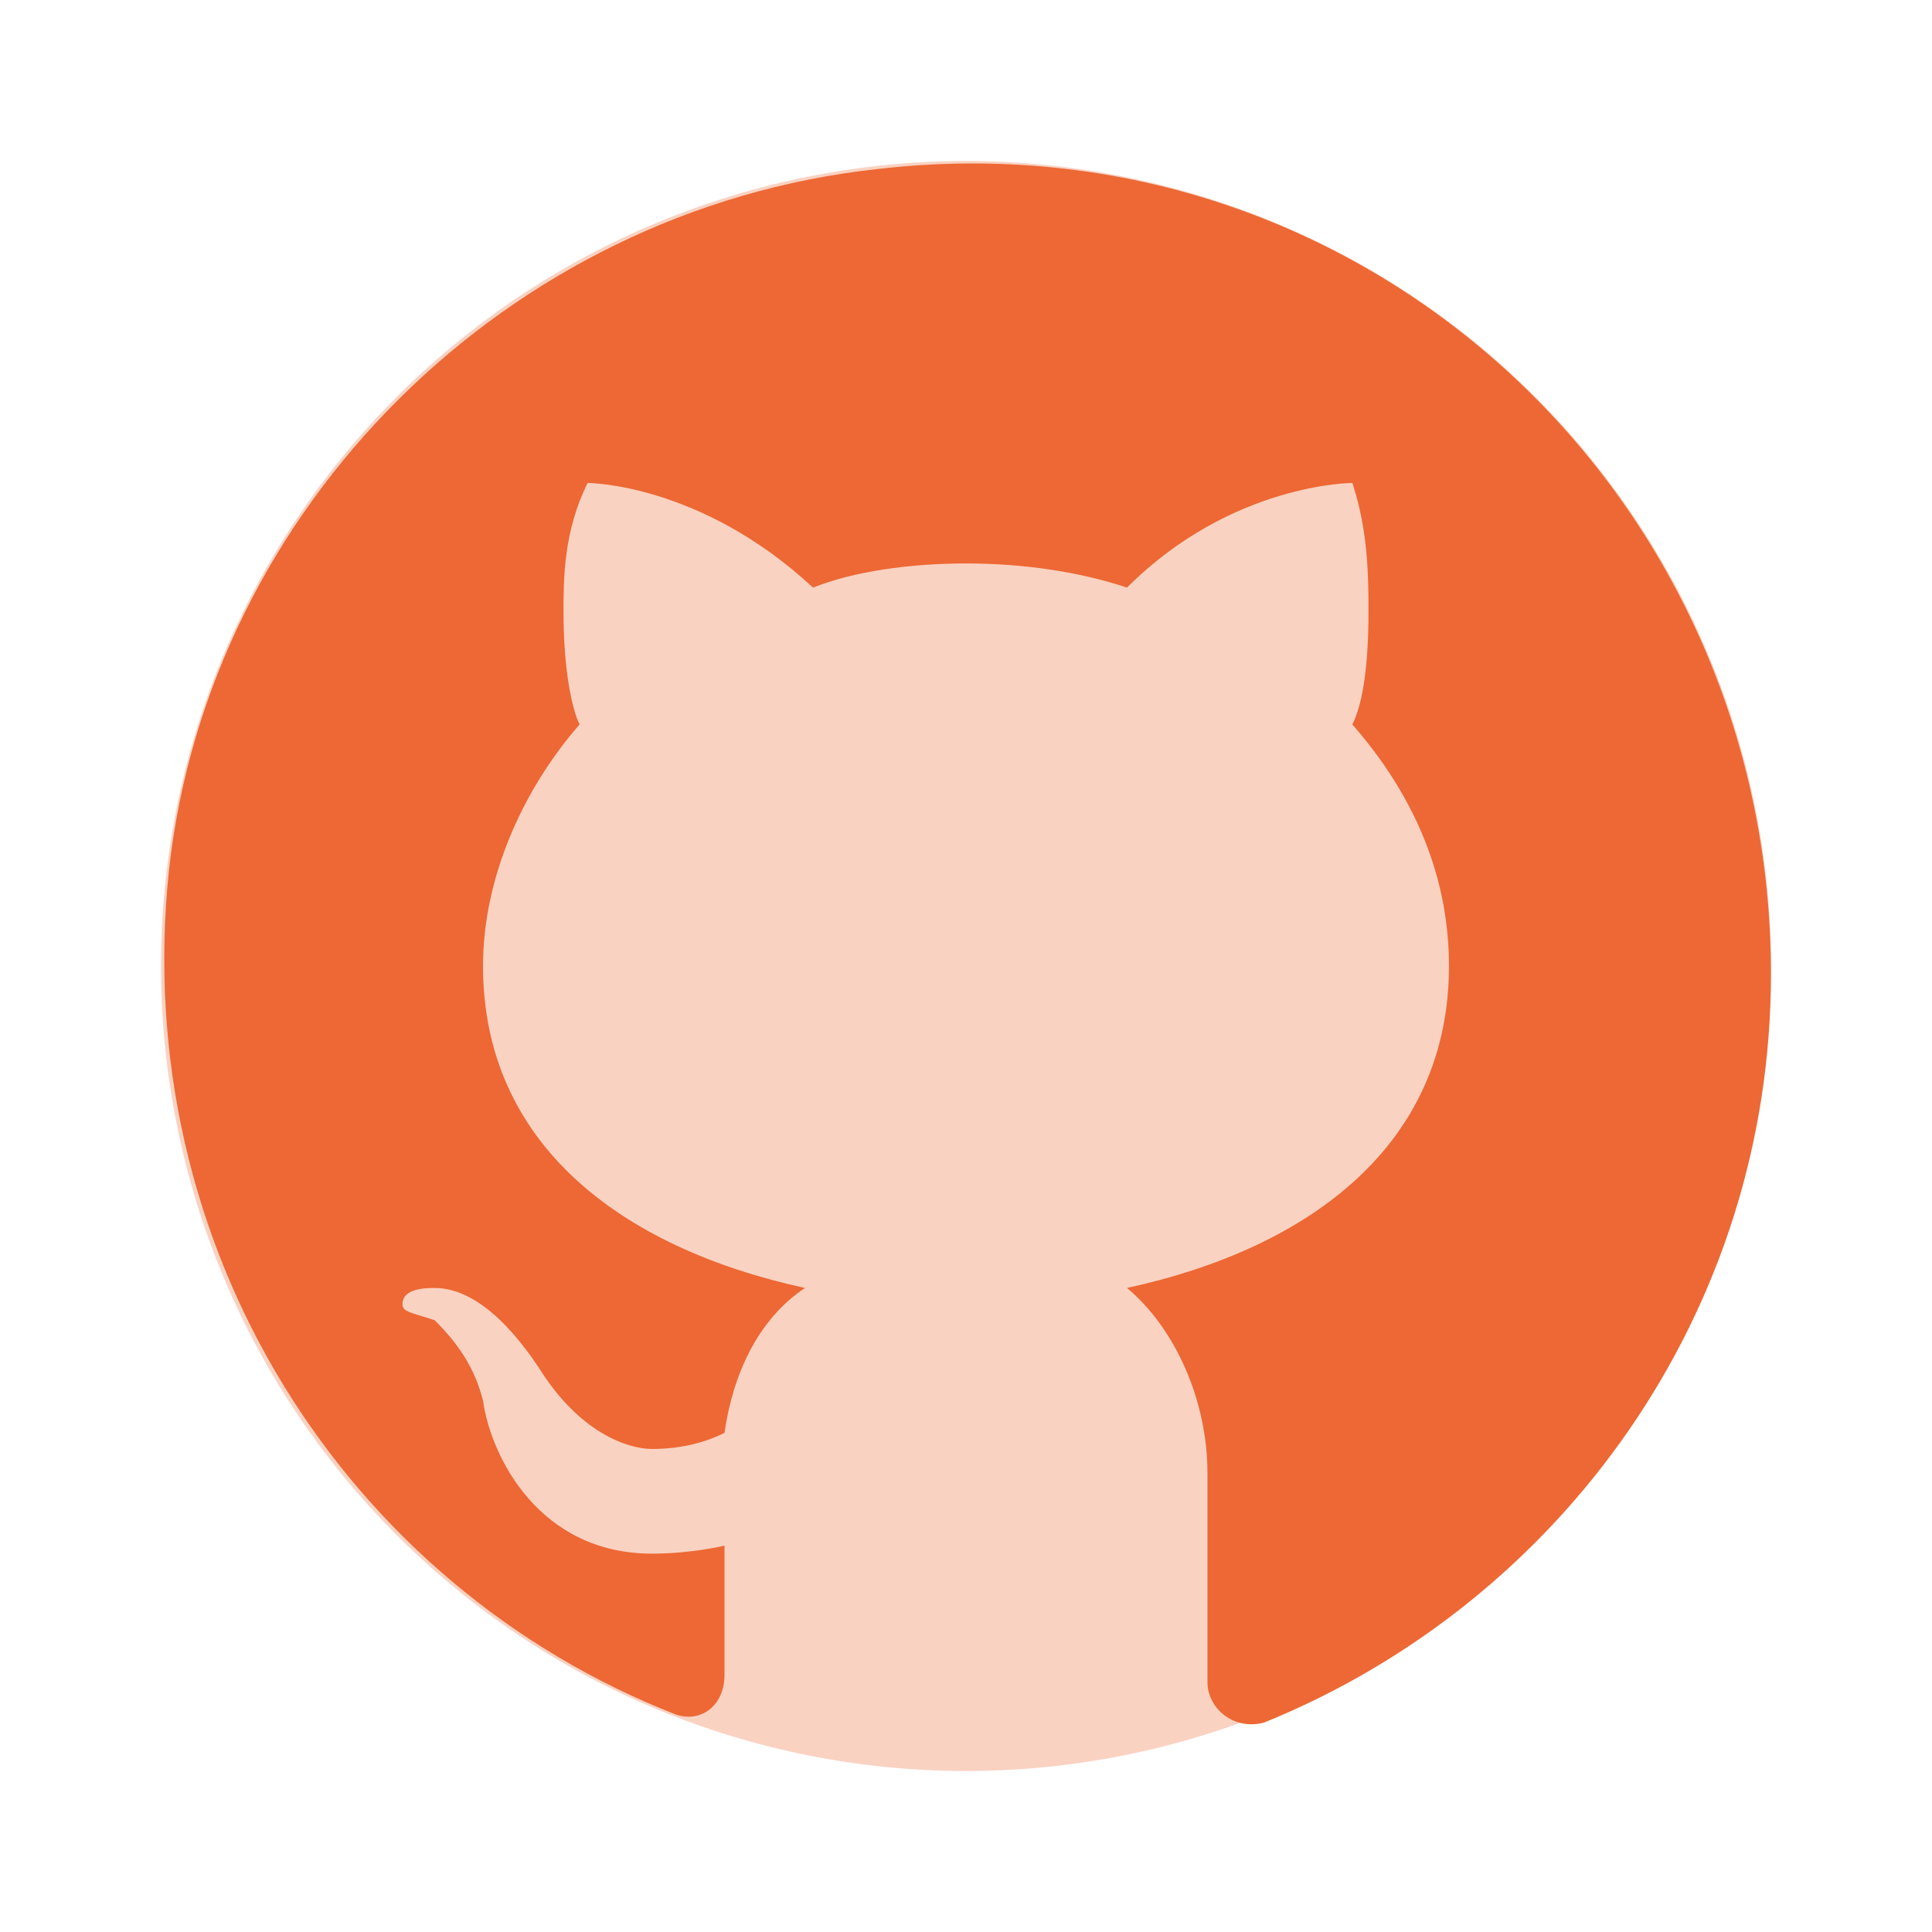
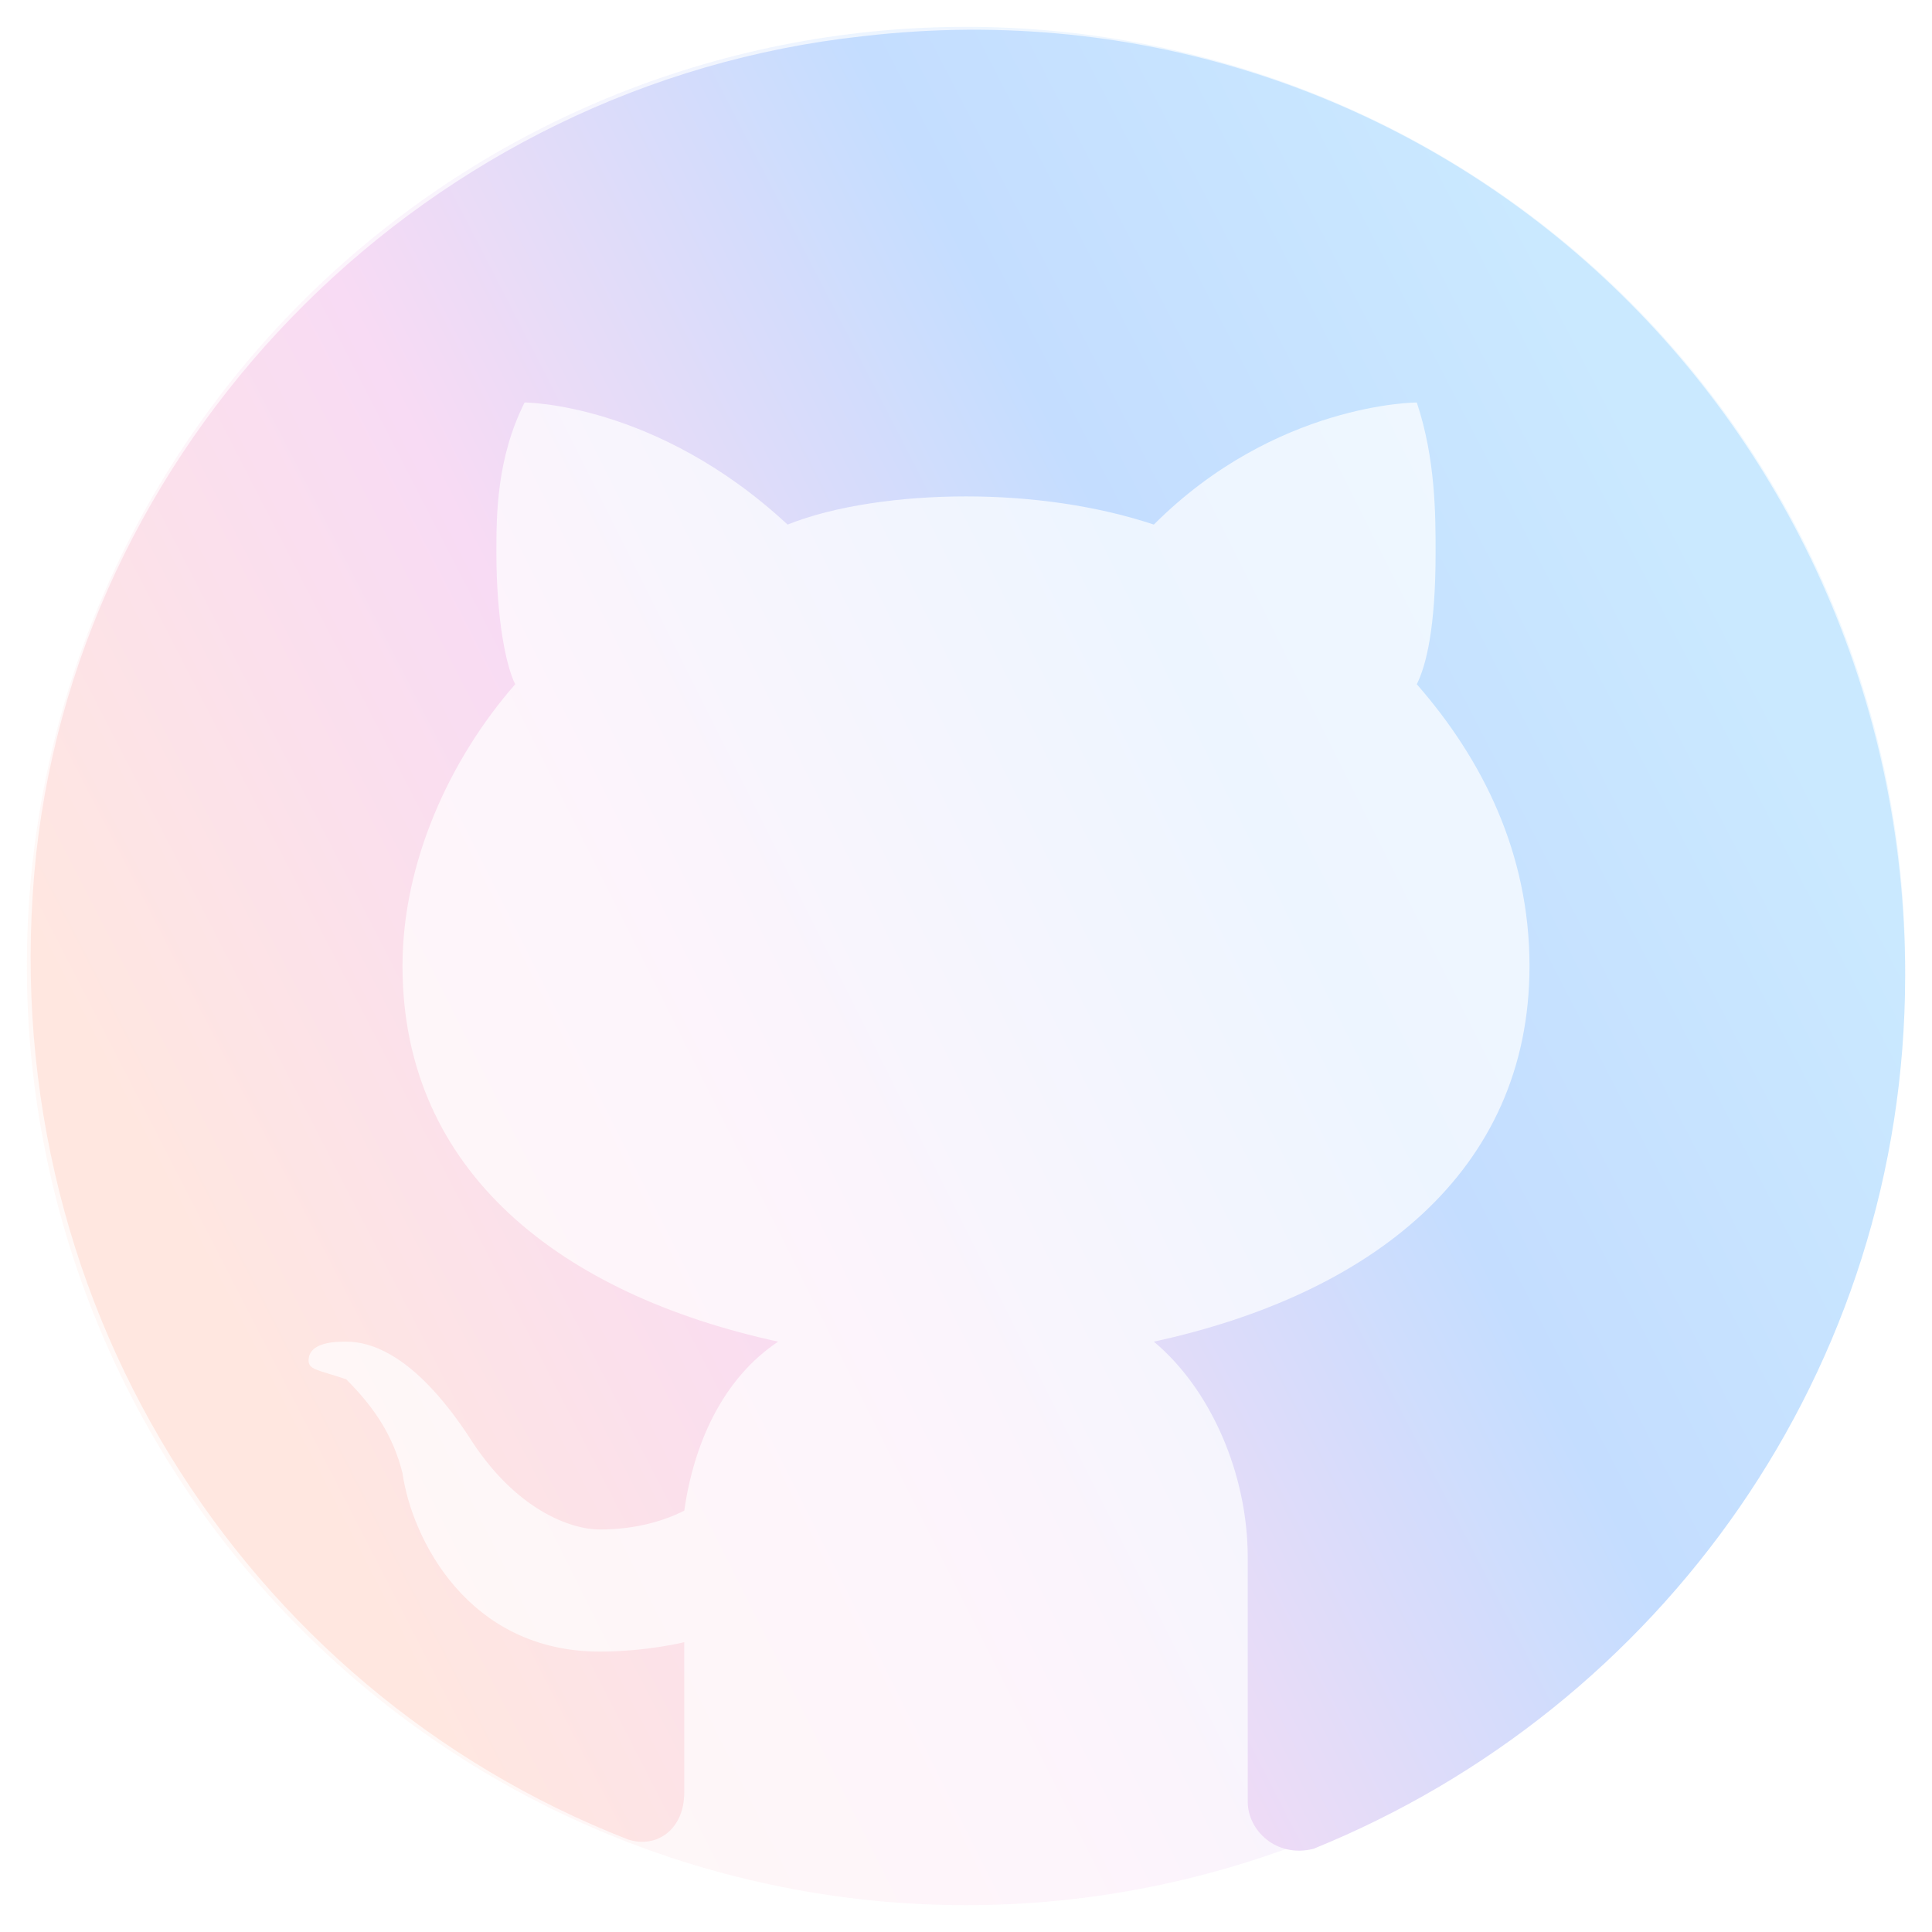
- <svg xmlns="http://www.w3.org/2000/svg" fill="none" height="56" viewBox="0 0 56 56" width="56">
-   <g fill="#ED6834">
-     <path d="m28 4.667c-6.188 0-12.123 2.458-16.499 6.834-4.376 4.376-6.834 10.311-6.834 16.499s2.458 12.123 6.834 16.499c4.376 4.376 10.311 6.834 16.499 6.834s12.123-2.458 16.499-6.834c4.376-4.376 6.834-10.311 6.834-16.499s-2.458-12.123-6.834-16.499c-4.376-4.376-10.311-6.834-16.499-6.834z" opacity=".3" />
-     <path d="m25.433 4.9c-10.733 1.167-19.367 9.8-20.533 20.3-1.167 10.967 5.133 20.767 14.7 24.5.7.233 1.4-.233 1.4-1.167v-3.733s-.933.233-2.1.233c-3.267 0-4.667-2.8-4.9-4.433-.233-.933-.7-1.633-1.4-2.333-.7-.233-.933-.233-.933-.467 0-.467.7-.467.933-.467 1.4 0 2.567 1.633 3.033 2.333 1.167 1.867 2.567 2.333 3.267 2.333.933 0 1.633-.233 2.1-.467.233-1.633.933-3.267 2.333-4.2-5.367-1.167-9.333-4.2-9.333-9.333 0-2.567 1.167-5.133 2.8-7-.233-.467-.467-1.633-.467-3.267 0-.933 0-2.333.7-3.733 0 0 3.267 0 6.533 3.033 1.167-.467 2.8-.7 4.433-.7 1.633 0 3.267.233 4.667.7 3.033-3.033 6.533-3.033 6.533-3.033.467 1.4.467 2.8.467 3.733 0 1.867-.233 2.8-.467 3.267 1.633 1.867 2.8 4.2 2.8 7 0 5.133-3.967 8.167-9.333 9.333 1.4 1.167 2.333 3.267 2.333 5.367v6.067c0 .7.7 1.4 1.633 1.167 8.633-3.5 14.7-11.9 14.7-21.7 0-14-11.9-24.967-25.9-23.333z" />
-   </g>
+ <svg xmlns="http://www.w3.org/2000/svg" width="48" height="48" viewBox="0 0 48 48" fill="none">
+   <path opacity="0.3" d="M24 0.667C17.812 0.667 11.877 3.125 7.501 7.501C3.125 11.877 0.667 17.812 0.667 24C0.667 30.189 3.125 36.123 7.501 40.499C11.877 44.875 17.812 47.334 24 47.334C30.188 47.334 36.123 44.875 40.499 40.499C44.875 36.123 47.333 30.189 47.333 24C47.333 17.812 44.875 11.877 40.499 7.501C36.123 3.125 30.188 0.667 24 0.667V0.667Z" fill="url(#paint0_linear_25_573)" />
+   <path d="M21.433 0.9C10.7 2.067 2.067 10.7 0.9 21.2C-0.267 32.167 6.033 41.967 15.6 45.7C16.3 45.933 17 45.467 17 44.533V40.8C17 40.8 16.067 41.033 14.9 41.033C11.633 41.033 10.233 38.233 10 36.6C9.767 35.667 9.3 34.967 8.6 34.267C7.9 34.033 7.667 34.033 7.667 33.8C7.667 33.333 8.367 33.333 8.6 33.333C10 33.333 11.167 34.967 11.633 35.667C12.8 37.533 14.2 38 14.9 38C15.833 38 16.533 37.767 17 37.533C17.233 35.9 17.933 34.267 19.333 33.333C13.967 32.167 10 29.133 10 24C10 21.433 11.167 18.867 12.8 17C12.567 16.533 12.333 15.367 12.333 13.733C12.333 12.8 12.333 11.4 13.033 10C13.033 10 16.3 10 19.567 13.033C20.733 12.567 22.367 12.333 24 12.333C25.633 12.333 27.267 12.567 28.667 13.033C31.7 10 35.2 10 35.2 10C35.667 11.4 35.667 12.8 35.667 13.733C35.667 15.6 35.433 16.533 35.2 17C36.833 18.867 38 21.2 38 24C38 29.133 34.033 32.167 28.667 33.333C30.067 34.5 31 36.6 31 38.7V44.767C31 45.467 31.7 46.167 32.633 45.933C41.267 42.433 47.333 34.033 47.333 24.233C47.333 10.233 35.433 -0.733 21.433 0.9V0.9Z" fill="url(#paint1_linear_25_573)" />
+   <defs>
+     <linearGradient id="paint0_linear_25_573" x1="0.667" y1="24" x2="38.01" y2="5.341" gradientUnits="userSpaceOnUse">
+       <stop stop-color="#FFE7E0" />
+       <stop offset="0.344" stop-color="#F8DBF4" />
+       <stop offset="0.688" stop-color="#C4DDFF" />
+       <stop offset="1" stop-color="#CAE9FF" />
+     </linearGradient>
+     <linearGradient id="paint1_linear_25_573" x1="0.761" y1="23.359" x2="37.589" y2="4.415" gradientUnits="userSpaceOnUse">
+       <stop stop-color="#FFE7E0" />
+       <stop offset="0.344" stop-color="#F8DBF4" />
+       <stop offset="0.688" stop-color="#C4DDFF" />
+       <stop offset="1" stop-color="#CAE9FF" />
+     </linearGradient>
+   </defs>
</svg>
